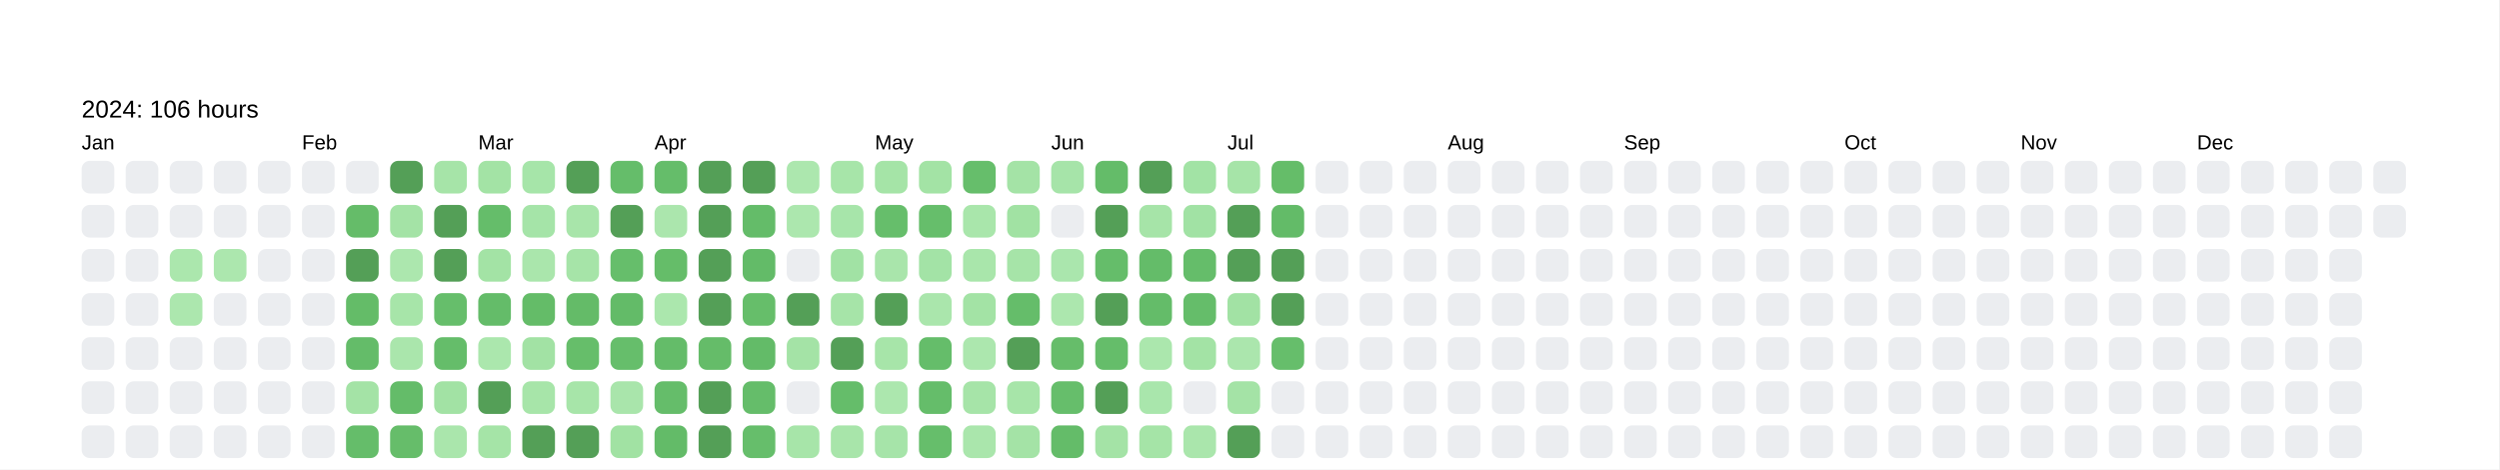
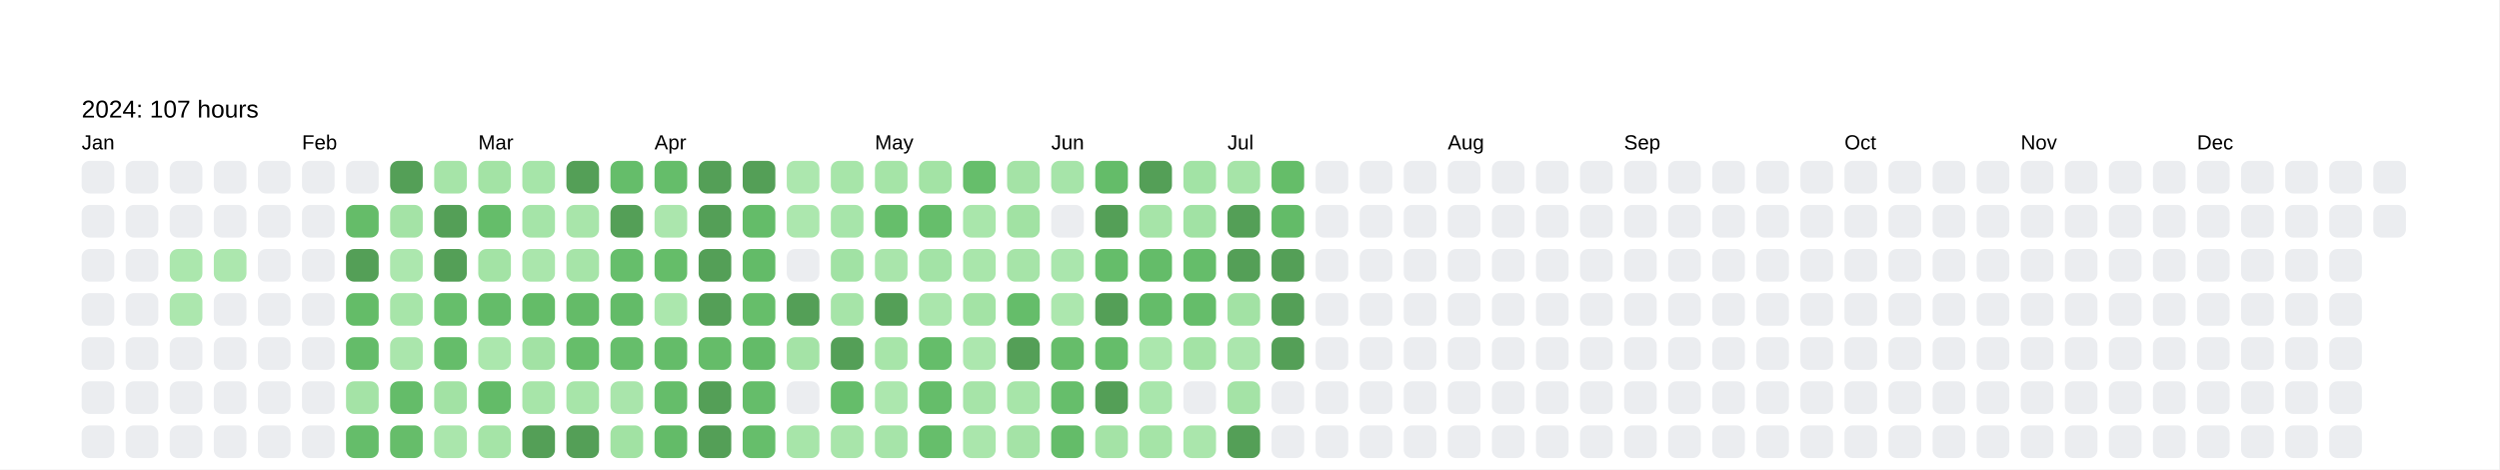
<svg xmlns="http://www.w3.org/2000/svg" baseProfile="full" height="57.5mm" version="1.1" viewBox="0,0,306.2,57.5" width="306.2mm">
  <defs />
  <rect fill="#FFFFFF" height="57.5" width="306.2" x="0" y="0" />
  <text fill="#000000" style="font-size:6px; font-family:Arial; font-weight:bold;" x="10" y="10" />
-   <text fill="#000000" style="font-size:3px; font-family:Arial;" x="10" y="14.4">2024: 106 hours</text>
+   <text fill="#000000" style="font-size:3px; font-family:Arial;" x="10" y="14.4">2024: 107 hours</text>
  <text fill="#000000" style="font-size:2.5px; font-family:Arial" x="10" y="18.3">Jan</text>
  <rect fill="#EBEDF0" height="4" rx="1" ry="1" width="4" x="10" y="19.7" />
  <rect fill="#EBEDF0" height="4" rx="1" ry="1" width="4" x="10" y="25.1" />
  <rect fill="#EBEDF0" height="4" rx="1" ry="1" width="4" x="10" y="30.5" />
  <rect fill="#EBEDF0" height="4" rx="1" ry="1" width="4" x="10" y="35.9" />
  <rect fill="#EBEDF0" height="4" rx="1" ry="1" width="4" x="10" y="41.3" />
  <rect fill="#EBEDF0" height="4" rx="1" ry="1" width="4" x="10" y="46.7" />
  <rect fill="#EBEDF0" height="4" rx="1" ry="1" width="4" x="10" y="52.1" />
  <rect fill="#EBEDF0" height="4" rx="1" ry="1" width="4" x="15.4" y="19.7" />
  <rect fill="#EBEDF0" height="4" rx="1" ry="1" width="4" x="15.4" y="25.1" />
  <rect fill="#EBEDF0" height="4" rx="1" ry="1" width="4" x="15.4" y="30.5" />
  <rect fill="#EBEDF0" height="4" rx="1" ry="1" width="4" x="15.4" y="35.9" />
  <rect fill="#EBEDF0" height="4" rx="1" ry="1" width="4" x="15.4" y="41.3" />
  <rect fill="#EBEDF0" height="4" rx="1" ry="1" width="4" x="15.4" y="46.7" />
  <rect fill="#EBEDF0" height="4" rx="1" ry="1" width="4" x="15.4" y="52.1" />
  <rect fill="#EBEDF0" height="4" rx="1" ry="1" width="4" x="20.8" y="19.7" />
  <rect fill="#EBEDF0" height="4" rx="1" ry="1" width="4" x="20.8" y="25.1" />
  <rect fill="#abe7ad" height="4" rx="1" ry="1" width="4" x="20.8" y="30.5" />
  <rect fill="#ace7ae" height="4" rx="1" ry="1" width="4" x="20.8" y="35.9" />
  <rect fill="#EBEDF0" height="4" rx="1" ry="1" width="4" x="20.8" y="41.3" />
  <rect fill="#EBEDF0" height="4" rx="1" ry="1" width="4" x="20.8" y="46.7" />
  <rect fill="#EBEDF0" height="4" rx="1" ry="1" width="4" x="20.8" y="52.1" />
  <rect fill="#EBEDF0" height="4" rx="1" ry="1" width="4" x="26.2" y="19.7" />
  <rect fill="#EBEDF0" height="4" rx="1" ry="1" width="4" x="26.2" y="25.1" />
  <rect fill="#ace7ae" height="4" rx="1" ry="1" width="4" x="26.2" y="30.5" />
  <rect fill="#EBEDF0" height="4" rx="1" ry="1" width="4" x="26.2" y="35.9" />
  <rect fill="#EBEDF0" height="4" rx="1" ry="1" width="4" x="26.2" y="41.3" />
  <rect fill="#EBEDF0" height="4" rx="1" ry="1" width="4" x="26.2" y="46.7" />
  <rect fill="#EBEDF0" height="4" rx="1" ry="1" width="4" x="26.2" y="52.1" />
  <rect fill="#EBEDF0" height="4" rx="1" ry="1" width="4" x="31.6" y="19.7" />
  <rect fill="#EBEDF0" height="4" rx="1" ry="1" width="4" x="31.6" y="25.1" />
  <rect fill="#EBEDF0" height="4" rx="1" ry="1" width="4" x="31.6" y="30.5" />
  <rect fill="#EBEDF0" height="4" rx="1" ry="1" width="4" x="31.6" y="35.9" />
  <rect fill="#EBEDF0" height="4" rx="1" ry="1" width="4" x="31.6" y="41.3" />
  <rect fill="#EBEDF0" height="4" rx="1" ry="1" width="4" x="31.6" y="46.7" />
  <rect fill="#EBEDF0" height="4" rx="1" ry="1" width="4" x="31.6" y="52.1" />
  <text fill="#000000" style="font-size:2.5px; font-family:Arial" x="37.0" y="18.3">Feb</text>
  <rect fill="#EBEDF0" height="4" rx="1" ry="1" width="4" x="37.0" y="19.7" />
  <rect fill="#EBEDF0" height="4" rx="1" ry="1" width="4" x="37.0" y="25.1" />
  <rect fill="#EBEDF0" height="4" rx="1" ry="1" width="4" x="37.0" y="30.5" />
  <rect fill="#EBEDF0" height="4" rx="1" ry="1" width="4" x="37.0" y="35.9" />
  <rect fill="#EBEDF0" height="4" rx="1" ry="1" width="4" x="37.0" y="41.3" />
  <rect fill="#EBEDF0" height="4" rx="1" ry="1" width="4" x="37.0" y="46.7" />
  <rect fill="#EBEDF0" height="4" rx="1" ry="1" width="4" x="37.0" y="52.1" />
  <rect fill="#EBEDF0" height="4" rx="1" ry="1" width="4" x="42.4" y="19.7" />
  <rect fill="#65bc69" height="4" rx="1" ry="1" width="4" x="42.4" y="25.1" />
  <rect fill="#549F57" height="4" rx="1" ry="1" width="4" x="42.4" y="30.5" />
  <rect fill="#64bc68" height="4" rx="1" ry="1" width="4" x="42.4" y="35.9" />
  <rect fill="#64bc69" height="4" rx="1" ry="1" width="4" x="42.4" y="41.3" />
  <rect fill="#a4e3a6" height="4" rx="1" ry="1" width="4" x="42.4" y="46.7" />
  <rect fill="#65bd6a" height="4" rx="1" ry="1" width="4" x="42.4" y="52.1" />
  <rect fill="#549F57" height="4" rx="1" ry="1" width="4" x="47.8" y="19.7" />
  <rect fill="#a4e3a6" height="4" rx="1" ry="1" width="4" x="47.8" y="25.1" />
  <rect fill="#ace7ae" height="4" rx="1" ry="1" width="4" x="47.8" y="30.5" />
  <rect fill="#a7e5a9" height="4" rx="1" ry="1" width="4" x="47.8" y="35.9" />
  <rect fill="#aae6ac" height="4" rx="1" ry="1" width="4" x="47.8" y="41.3" />
  <rect fill="#64bc69" height="4" rx="1" ry="1" width="4" x="47.8" y="46.7" />
  <rect fill="#66bd6a" height="4" rx="1" ry="1" width="4" x="47.8" y="52.1" />
  <rect fill="#a6e4a8" height="4" rx="1" ry="1" width="4" x="53.2" y="19.7" />
  <rect fill="#549F57" height="4" rx="1" ry="1" width="4" x="53.2" y="25.1" />
  <rect fill="#549F57" height="4" rx="1" ry="1" width="4" x="53.2" y="30.5" />
  <rect fill="#66be6b" height="4" rx="1" ry="1" width="4" x="53.2" y="35.9" />
  <rect fill="#65bd6a" height="4" rx="1" ry="1" width="4" x="53.2" y="41.3" />
  <rect fill="#a2e2a4" height="4" rx="1" ry="1" width="4" x="53.2" y="46.7" />
  <rect fill="#aae6ac" height="4" rx="1" ry="1" width="4" x="53.2" y="52.1" />
  <text fill="#000000" style="font-size:2.5px; font-family:Arial" x="58.6" y="18.3">Mar</text>
  <rect fill="#a3e3a5" height="4" rx="1" ry="1" width="4" x="58.6" y="19.7" />
  <rect fill="#65bd6a" height="4" rx="1" ry="1" width="4" x="58.6" y="25.1" />
  <rect fill="#a3e3a5" height="4" rx="1" ry="1" width="4" x="58.6" y="30.5" />
  <rect fill="#64bc69" height="4" rx="1" ry="1" width="4" x="58.6" y="35.9" />
  <rect fill="#abe7ad" height="4" rx="1" ry="1" width="4" x="58.6" y="41.3" />
-   <rect fill="#549F57" height="4" rx="1" ry="1" width="4" x="58.6" y="46.7" />
+   <rect fill="#63bb68" height="4" rx="1" ry="1" width="4" x="58.6" y="46.7" />
  <rect fill="#a5e4a7" height="4" rx="1" ry="1" width="4" x="58.6" y="52.1" />
  <rect fill="#a6e5a9" height="4" rx="1" ry="1" width="4" x="64" y="19.7" />
  <rect fill="#a5e4a8" height="4" rx="1" ry="1" width="4" x="64" y="25.1" />
  <rect fill="#aae6ac" height="4" rx="1" ry="1" width="4" x="64" y="30.5" />
  <rect fill="#64bc68" height="4" rx="1" ry="1" width="4" x="64" y="35.9" />
  <rect fill="#a2e2a4" height="4" rx="1" ry="1" width="4" x="64" y="41.3" />
  <rect fill="#a7e5a9" height="4" rx="1" ry="1" width="4" x="64" y="46.7" />
  <rect fill="#549F57" height="4" rx="1" ry="1" width="4" x="64" y="52.1" />
  <rect fill="#549F57" height="4" rx="1" ry="1" width="4" x="69.4" y="19.7" />
  <rect fill="#a8e5aa" height="4" rx="1" ry="1" width="4" x="69.4" y="25.1" />
  <rect fill="#a6e4a8" height="4" rx="1" ry="1" width="4" x="69.4" y="30.5" />
  <rect fill="#64bb68" height="4" rx="1" ry="1" width="4" x="69.4" y="35.9" />
  <rect fill="#66be6a" height="4" rx="1" ry="1" width="4" x="69.4" y="41.3" />
  <rect fill="#a7e5a9" height="4" rx="1" ry="1" width="4" x="69.4" y="46.7" />
  <rect fill="#549F57" height="4" rx="1" ry="1" width="4" x="69.4" y="52.1" />
  <rect fill="#65bd6a" height="4" rx="1" ry="1" width="4" x="74.8" y="19.7" />
  <rect fill="#549F57" height="4" rx="1" ry="1" width="4" x="74.8" y="25.1" />
  <rect fill="#66be6b" height="4" rx="1" ry="1" width="4" x="74.8" y="30.5" />
  <rect fill="#63bb68" height="4" rx="1" ry="1" width="4" x="74.8" y="35.9" />
  <rect fill="#66be6b" height="4" rx="1" ry="1" width="4" x="74.8" y="41.3" />
  <rect fill="#a9e5ab" height="4" rx="1" ry="1" width="4" x="74.8" y="46.7" />
  <rect fill="#a1e2a3" height="4" rx="1" ry="1" width="4" x="74.8" y="52.1" />
  <text fill="#000000" style="font-size:2.5px; font-family:Arial" x="80.2" y="18.3">Apr</text>
  <rect fill="#65bd6a" height="4" rx="1" ry="1" width="4" x="80.2" y="19.7" />
  <rect fill="#abe6ad" height="4" rx="1" ry="1" width="4" x="80.2" y="25.1" />
  <rect fill="#65bd69" height="4" rx="1" ry="1" width="4" x="80.2" y="30.5" />
  <rect fill="#abe7ad" height="4" rx="1" ry="1" width="4" x="80.2" y="35.9" />
  <rect fill="#64bc69" height="4" rx="1" ry="1" width="4" x="80.2" y="41.3" />
  <rect fill="#65bd6a" height="4" rx="1" ry="1" width="4" x="80.2" y="46.7" />
  <rect fill="#63bb68" height="4" rx="1" ry="1" width="4" x="80.2" y="52.1" />
  <rect fill="#549F57" height="4" rx="1" ry="1" width="4" x="85.6" y="19.7" />
  <rect fill="#549F57" height="4" rx="1" ry="1" width="4" x="85.6" y="25.1" />
  <rect fill="#549F57" height="4" rx="1" ry="1" width="4" x="85.6" y="30.5" />
  <rect fill="#549F57" height="4" rx="1" ry="1" width="4" x="85.6" y="35.9" />
  <rect fill="#65bc69" height="4" rx="1" ry="1" width="4" x="85.6" y="41.3" />
  <rect fill="#549F57" height="4" rx="1" ry="1" width="4" x="85.6" y="46.7" />
  <rect fill="#549F57" height="4" rx="1" ry="1" width="4" x="85.6" y="52.1" />
  <rect fill="#549F57" height="4" rx="1" ry="1" width="4" x="91" y="19.7" />
  <rect fill="#64bc69" height="4" rx="1" ry="1" width="4" x="91" y="25.1" />
  <rect fill="#63bb68" height="4" rx="1" ry="1" width="4" x="91" y="30.5" />
  <rect fill="#66be6a" height="4" rx="1" ry="1" width="4" x="91" y="35.9" />
  <rect fill="#63bb68" height="4" rx="1" ry="1" width="4" x="91" y="41.3" />
  <rect fill="#65bd6a" height="4" rx="1" ry="1" width="4" x="91" y="46.7" />
  <rect fill="#66be6b" height="4" rx="1" ry="1" width="4" x="91" y="52.1" />
  <rect fill="#ace7ae" height="4" rx="1" ry="1" width="4" x="96.4" y="19.7" />
  <rect fill="#ace7ae" height="4" rx="1" ry="1" width="4" x="96.4" y="25.1" />
  <rect fill="#EBEDF0" height="4" rx="1" ry="1" width="4" x="96.4" y="30.5" />
  <rect fill="#549F57" height="4" rx="1" ry="1" width="4" x="96.4" y="35.9" />
  <rect fill="#a4e3a6" height="4" rx="1" ry="1" width="4" x="96.4" y="41.3" />
  <rect fill="#EBEDF0" height="4" rx="1" ry="1" width="4" x="96.4" y="46.7" />
  <rect fill="#a7e5a9" height="4" rx="1" ry="1" width="4" x="96.4" y="52.1" />
  <rect fill="#a7e5a9" height="4" rx="1" ry="1" width="4" x="101.8" y="19.7" />
  <rect fill="#a7e5aa" height="4" rx="1" ry="1" width="4" x="101.8" y="25.1" />
  <rect fill="#a1e2a4" height="4" rx="1" ry="1" width="4" x="101.8" y="30.5" />
  <rect fill="#a6e4a8" height="4" rx="1" ry="1" width="4" x="101.8" y="35.9" />
  <rect fill="#549F57" height="4" rx="1" ry="1" width="4" x="101.8" y="41.3" />
  <rect fill="#65bd6a" height="4" rx="1" ry="1" width="4" x="101.8" y="46.7" />
  <rect fill="#a8e5aa" height="4" rx="1" ry="1" width="4" x="101.8" y="52.1" />
  <text fill="#000000" style="font-size:2.5px; font-family:Arial" x="107.2" y="18.3">May</text>
  <rect fill="#a5e4a7" height="4" rx="1" ry="1" width="4" x="107.2" y="19.7" />
  <rect fill="#66be6b" height="4" rx="1" ry="1" width="4" x="107.2" y="25.1" />
  <rect fill="#a9e5ab" height="4" rx="1" ry="1" width="4" x="107.2" y="30.5" />
  <rect fill="#549F57" height="4" rx="1" ry="1" width="4" x="107.2" y="35.9" />
  <rect fill="#a7e5a9" height="4" rx="1" ry="1" width="4" x="107.2" y="41.3" />
  <rect fill="#ace7ae" height="4" rx="1" ry="1" width="4" x="107.2" y="46.7" />
  <rect fill="#a6e4a9" height="4" rx="1" ry="1" width="4" x="107.2" y="52.1" />
  <rect fill="#a3e3a5" height="4" rx="1" ry="1" width="4" x="112.6" y="19.7" />
  <rect fill="#66be6b" height="4" rx="1" ry="1" width="4" x="112.6" y="25.1" />
  <rect fill="#a3e3a6" height="4" rx="1" ry="1" width="4" x="112.6" y="30.5" />
  <rect fill="#aae6ac" height="4" rx="1" ry="1" width="4" x="112.6" y="35.9" />
  <rect fill="#65bd6a" height="4" rx="1" ry="1" width="4" x="112.6" y="41.3" />
  <rect fill="#65bd6a" height="4" rx="1" ry="1" width="4" x="112.6" y="46.7" />
  <rect fill="#66be6b" height="4" rx="1" ry="1" width="4" x="112.6" y="52.1" />
  <rect fill="#66be6b" height="4" rx="1" ry="1" width="4" x="118" y="19.7" />
  <rect fill="#a9e6ab" height="4" rx="1" ry="1" width="4" x="118" y="25.1" />
  <rect fill="#a9e6ab" height="4" rx="1" ry="1" width="4" x="118" y="30.5" />
  <rect fill="#a3e3a5" height="4" rx="1" ry="1" width="4" x="118" y="35.9" />
  <rect fill="#ace7ae" height="4" rx="1" ry="1" width="4" x="118" y="41.3" />
  <rect fill="#a6e4a8" height="4" rx="1" ry="1" width="4" x="118" y="46.7" />
  <rect fill="#aae6ac" height="4" rx="1" ry="1" width="4" x="118" y="52.1" />
  <rect fill="#a4e3a6" height="4" rx="1" ry="1" width="4" x="123.4" y="19.7" />
  <rect fill="#a1e2a3" height="4" rx="1" ry="1" width="4" x="123.4" y="25.1" />
  <rect fill="#a6e4a8" height="4" rx="1" ry="1" width="4" x="123.4" y="30.5" />
  <rect fill="#65bd6a" height="4" rx="1" ry="1" width="4" x="123.4" y="35.9" />
  <rect fill="#549F57" height="4" rx="1" ry="1" width="4" x="123.4" y="41.3" />
  <rect fill="#a7e5a9" height="4" rx="1" ry="1" width="4" x="123.4" y="46.7" />
  <rect fill="#a4e3a6" height="4" rx="1" ry="1" width="4" x="123.4" y="52.1" />
  <text fill="#000000" style="font-size:2.5px; font-family:Arial" x="128.8" y="18.3">Jun</text>
  <rect fill="#a6e4a9" height="4" rx="1" ry="1" width="4" x="128.8" y="19.7" />
  <rect fill="#EBEDF0" height="4" rx="1" ry="1" width="4" x="128.8" y="25.1" />
  <rect fill="#aae6ad" height="4" rx="1" ry="1" width="4" x="128.8" y="30.5" />
  <rect fill="#ace7ae" height="4" rx="1" ry="1" width="4" x="128.8" y="35.9" />
  <rect fill="#66bd6a" height="4" rx="1" ry="1" width="4" x="128.8" y="41.3" />
  <rect fill="#66be6b" height="4" rx="1" ry="1" width="4" x="128.8" y="46.7" />
  <rect fill="#64bc69" height="4" rx="1" ry="1" width="4" x="128.8" y="52.1" />
  <rect fill="#64bc69" height="4" rx="1" ry="1" width="4" x="134.2" y="19.7" />
  <rect fill="#549F57" height="4" rx="1" ry="1" width="4" x="134.2" y="25.1" />
  <rect fill="#65bd6a" height="4" rx="1" ry="1" width="4" x="134.2" y="30.5" />
  <rect fill="#549F57" height="4" rx="1" ry="1" width="4" x="134.2" y="35.9" />
  <rect fill="#65bd6a" height="4" rx="1" ry="1" width="4" x="134.2" y="41.3" />
  <rect fill="#549F57" height="4" rx="1" ry="1" width="4" x="134.2" y="46.7" />
  <rect fill="#a4e3a6" height="4" rx="1" ry="1" width="4" x="134.2" y="52.1" />
  <rect fill="#549F57" height="4" rx="1" ry="1" width="4" x="139.6" y="19.7" />
  <rect fill="#a6e4a8" height="4" rx="1" ry="1" width="4" x="139.6" y="25.1" />
  <rect fill="#64bc69" height="4" rx="1" ry="1" width="4" x="139.6" y="30.5" />
  <rect fill="#64bc69" height="4" rx="1" ry="1" width="4" x="139.6" y="35.9" />
  <rect fill="#abe7ad" height="4" rx="1" ry="1" width="4" x="139.6" y="41.3" />
  <rect fill="#a9e6ac" height="4" rx="1" ry="1" width="4" x="139.6" y="46.7" />
  <rect fill="#a5e4a7" height="4" rx="1" ry="1" width="4" x="139.6" y="52.1" />
  <rect fill="#a2e3a5" height="4" rx="1" ry="1" width="4" x="145" y="19.7" />
  <rect fill="#a1e2a4" height="4" rx="1" ry="1" width="4" x="145" y="25.1" />
  <rect fill="#65bd6a" height="4" rx="1" ry="1" width="4" x="145" y="30.5" />
  <rect fill="#65bd6a" height="4" rx="1" ry="1" width="4" x="145" y="35.9" />
  <rect fill="#a3e3a5" height="4" rx="1" ry="1" width="4" x="145" y="41.3" />
  <rect fill="#EBEDF0" height="4" rx="1" ry="1" width="4" x="145" y="46.7" />
  <rect fill="#aae6ac" height="4" rx="1" ry="1" width="4" x="145" y="52.1" />
  <text fill="#000000" style="font-size:2.5px; font-family:Arial" x="150.4" y="18.3">Jul</text>
  <rect fill="#a6e4a8" height="4" rx="1" ry="1" width="4" x="150.4" y="19.7" />
  <rect fill="#549F57" height="4" rx="1" ry="1" width="4" x="150.4" y="25.1" />
  <rect fill="#549F57" height="4" rx="1" ry="1" width="4" x="150.4" y="30.5" />
  <rect fill="#a2e2a4" height="4" rx="1" ry="1" width="4" x="150.4" y="35.9" />
  <rect fill="#abe6ad" height="4" rx="1" ry="1" width="4" x="150.4" y="41.3" />
  <rect fill="#a4e3a6" height="4" rx="1" ry="1" width="4" x="150.4" y="46.7" />
  <rect fill="#549F57" height="4" rx="1" ry="1" width="4" x="150.4" y="52.1" />
  <rect fill="#65bd69" height="4" rx="1" ry="1" width="4" x="155.8" y="19.7" />
  <rect fill="#63bb68" height="4" rx="1" ry="1" width="4" x="155.8" y="25.1" />
  <rect fill="#549F57" height="4" rx="1" ry="1" width="4" x="155.8" y="30.5" />
  <rect fill="#549F57" height="4" rx="1" ry="1" width="4" x="155.8" y="35.9" />
-   <rect fill="#66be6b" height="4" rx="1" ry="1" width="4" x="155.8" y="41.3" />
+   <rect fill="#549F57" height="4" rx="1" ry="1" width="4" x="155.8" y="41.3" />
  <rect fill="#EBEDF0" height="4" rx="1" ry="1" width="4" x="155.8" y="46.7" />
  <rect fill="#EBEDF0" height="4" rx="1" ry="1" width="4" x="155.8" y="52.1" />
  <rect fill="#EBEDF0" height="4" rx="1" ry="1" width="4" x="161.2" y="19.7" />
  <rect fill="#EBEDF0" height="4" rx="1" ry="1" width="4" x="161.2" y="25.1" />
  <rect fill="#EBEDF0" height="4" rx="1" ry="1" width="4" x="161.2" y="30.5" />
  <rect fill="#EBEDF0" height="4" rx="1" ry="1" width="4" x="161.2" y="35.9" />
  <rect fill="#EBEDF0" height="4" rx="1" ry="1" width="4" x="161.2" y="41.3" />
  <rect fill="#EBEDF0" height="4" rx="1" ry="1" width="4" x="161.2" y="46.7" />
  <rect fill="#EBEDF0" height="4" rx="1" ry="1" width="4" x="161.2" y="52.1" />
  <rect fill="#EBEDF0" height="4" rx="1" ry="1" width="4" x="166.6" y="19.7" />
  <rect fill="#EBEDF0" height="4" rx="1" ry="1" width="4" x="166.6" y="25.1" />
  <rect fill="#EBEDF0" height="4" rx="1" ry="1" width="4" x="166.6" y="30.5" />
  <rect fill="#EBEDF0" height="4" rx="1" ry="1" width="4" x="166.6" y="35.9" />
  <rect fill="#EBEDF0" height="4" rx="1" ry="1" width="4" x="166.6" y="41.3" />
  <rect fill="#EBEDF0" height="4" rx="1" ry="1" width="4" x="166.6" y="46.7" />
  <rect fill="#EBEDF0" height="4" rx="1" ry="1" width="4" x="166.6" y="52.1" />
  <rect fill="#EBEDF0" height="4" rx="1" ry="1" width="4" x="172" y="19.7" />
  <rect fill="#EBEDF0" height="4" rx="1" ry="1" width="4" x="172" y="25.1" />
  <rect fill="#EBEDF0" height="4" rx="1" ry="1" width="4" x="172" y="30.5" />
  <rect fill="#EBEDF0" height="4" rx="1" ry="1" width="4" x="172" y="35.9" />
  <rect fill="#EBEDF0" height="4" rx="1" ry="1" width="4" x="172" y="41.3" />
  <rect fill="#EBEDF0" height="4" rx="1" ry="1" width="4" x="172" y="46.7" />
  <rect fill="#EBEDF0" height="4" rx="1" ry="1" width="4" x="172" y="52.1" />
  <text fill="#000000" style="font-size:2.5px; font-family:Arial" x="177.4" y="18.3">Aug</text>
  <rect fill="#EBEDF0" height="4" rx="1" ry="1" width="4" x="177.4" y="19.7" />
  <rect fill="#EBEDF0" height="4" rx="1" ry="1" width="4" x="177.4" y="25.1" />
  <rect fill="#EBEDF0" height="4" rx="1" ry="1" width="4" x="177.4" y="30.5" />
  <rect fill="#EBEDF0" height="4" rx="1" ry="1" width="4" x="177.4" y="35.9" />
  <rect fill="#EBEDF0" height="4" rx="1" ry="1" width="4" x="177.4" y="41.3" />
  <rect fill="#EBEDF0" height="4" rx="1" ry="1" width="4" x="177.4" y="46.7" />
  <rect fill="#EBEDF0" height="4" rx="1" ry="1" width="4" x="177.4" y="52.1" />
  <rect fill="#EBEDF0" height="4" rx="1" ry="1" width="4" x="182.8" y="19.7" />
  <rect fill="#EBEDF0" height="4" rx="1" ry="1" width="4" x="182.8" y="25.1" />
  <rect fill="#EBEDF0" height="4" rx="1" ry="1" width="4" x="182.8" y="30.5" />
  <rect fill="#EBEDF0" height="4" rx="1" ry="1" width="4" x="182.8" y="35.9" />
  <rect fill="#EBEDF0" height="4" rx="1" ry="1" width="4" x="182.8" y="41.3" />
  <rect fill="#EBEDF0" height="4" rx="1" ry="1" width="4" x="182.8" y="46.7" />
  <rect fill="#EBEDF0" height="4" rx="1" ry="1" width="4" x="182.8" y="52.1" />
  <rect fill="#EBEDF0" height="4" rx="1" ry="1" width="4" x="188.2" y="19.7" />
  <rect fill="#EBEDF0" height="4" rx="1" ry="1" width="4" x="188.2" y="25.1" />
  <rect fill="#EBEDF0" height="4" rx="1" ry="1" width="4" x="188.2" y="30.5" />
  <rect fill="#EBEDF0" height="4" rx="1" ry="1" width="4" x="188.2" y="35.9" />
  <rect fill="#EBEDF0" height="4" rx="1" ry="1" width="4" x="188.2" y="41.3" />
  <rect fill="#EBEDF0" height="4" rx="1" ry="1" width="4" x="188.2" y="46.7" />
  <rect fill="#EBEDF0" height="4" rx="1" ry="1" width="4" x="188.2" y="52.1" />
  <rect fill="#EBEDF0" height="4" rx="1" ry="1" width="4" x="193.6" y="19.7" />
  <rect fill="#EBEDF0" height="4" rx="1" ry="1" width="4" x="193.6" y="25.1" />
  <rect fill="#EBEDF0" height="4" rx="1" ry="1" width="4" x="193.6" y="30.5" />
  <rect fill="#EBEDF0" height="4" rx="1" ry="1" width="4" x="193.6" y="35.9" />
  <rect fill="#EBEDF0" height="4" rx="1" ry="1" width="4" x="193.6" y="41.3" />
  <rect fill="#EBEDF0" height="4" rx="1" ry="1" width="4" x="193.6" y="46.7" />
  <rect fill="#EBEDF0" height="4" rx="1" ry="1" width="4" x="193.6" y="52.1" />
  <text fill="#000000" style="font-size:2.5px; font-family:Arial" x="199" y="18.3">Sep</text>
  <rect fill="#EBEDF0" height="4" rx="1" ry="1" width="4" x="199" y="19.7" />
  <rect fill="#EBEDF0" height="4" rx="1" ry="1" width="4" x="199" y="25.1" />
  <rect fill="#EBEDF0" height="4" rx="1" ry="1" width="4" x="199" y="30.5" />
  <rect fill="#EBEDF0" height="4" rx="1" ry="1" width="4" x="199" y="35.9" />
  <rect fill="#EBEDF0" height="4" rx="1" ry="1" width="4" x="199" y="41.3" />
  <rect fill="#EBEDF0" height="4" rx="1" ry="1" width="4" x="199" y="46.7" />
  <rect fill="#EBEDF0" height="4" rx="1" ry="1" width="4" x="199" y="52.1" />
  <rect fill="#EBEDF0" height="4" rx="1" ry="1" width="4" x="204.4" y="19.7" />
  <rect fill="#EBEDF0" height="4" rx="1" ry="1" width="4" x="204.4" y="25.1" />
  <rect fill="#EBEDF0" height="4" rx="1" ry="1" width="4" x="204.4" y="30.5" />
  <rect fill="#EBEDF0" height="4" rx="1" ry="1" width="4" x="204.4" y="35.9" />
  <rect fill="#EBEDF0" height="4" rx="1" ry="1" width="4" x="204.4" y="41.3" />
  <rect fill="#EBEDF0" height="4" rx="1" ry="1" width="4" x="204.4" y="46.7" />
  <rect fill="#EBEDF0" height="4" rx="1" ry="1" width="4" x="204.4" y="52.1" />
  <rect fill="#EBEDF0" height="4" rx="1" ry="1" width="4" x="209.8" y="19.7" />
  <rect fill="#EBEDF0" height="4" rx="1" ry="1" width="4" x="209.8" y="25.1" />
  <rect fill="#EBEDF0" height="4" rx="1" ry="1" width="4" x="209.8" y="30.5" />
  <rect fill="#EBEDF0" height="4" rx="1" ry="1" width="4" x="209.8" y="35.9" />
  <rect fill="#EBEDF0" height="4" rx="1" ry="1" width="4" x="209.8" y="41.3" />
  <rect fill="#EBEDF0" height="4" rx="1" ry="1" width="4" x="209.8" y="46.7" />
  <rect fill="#EBEDF0" height="4" rx="1" ry="1" width="4" x="209.8" y="52.1" />
  <rect fill="#EBEDF0" height="4" rx="1" ry="1" width="4" x="215.2" y="19.7" />
  <rect fill="#EBEDF0" height="4" rx="1" ry="1" width="4" x="215.2" y="25.1" />
  <rect fill="#EBEDF0" height="4" rx="1" ry="1" width="4" x="215.2" y="30.5" />
  <rect fill="#EBEDF0" height="4" rx="1" ry="1" width="4" x="215.2" y="35.9" />
  <rect fill="#EBEDF0" height="4" rx="1" ry="1" width="4" x="215.2" y="41.3" />
  <rect fill="#EBEDF0" height="4" rx="1" ry="1" width="4" x="215.2" y="46.7" />
  <rect fill="#EBEDF0" height="4" rx="1" ry="1" width="4" x="215.2" y="52.1" />
  <rect fill="#EBEDF0" height="4" rx="1" ry="1" width="4" x="220.6" y="19.7" />
  <rect fill="#EBEDF0" height="4" rx="1" ry="1" width="4" x="220.6" y="25.1" />
  <rect fill="#EBEDF0" height="4" rx="1" ry="1" width="4" x="220.6" y="30.5" />
  <rect fill="#EBEDF0" height="4" rx="1" ry="1" width="4" x="220.6" y="35.9" />
  <rect fill="#EBEDF0" height="4" rx="1" ry="1" width="4" x="220.6" y="41.3" />
  <rect fill="#EBEDF0" height="4" rx="1" ry="1" width="4" x="220.6" y="46.7" />
  <rect fill="#EBEDF0" height="4" rx="1" ry="1" width="4" x="220.6" y="52.1" />
  <text fill="#000000" style="font-size:2.5px; font-family:Arial" x="226" y="18.3">Oct</text>
  <rect fill="#EBEDF0" height="4" rx="1" ry="1" width="4" x="226" y="19.7" />
  <rect fill="#EBEDF0" height="4" rx="1" ry="1" width="4" x="226" y="25.1" />
  <rect fill="#EBEDF0" height="4" rx="1" ry="1" width="4" x="226" y="30.5" />
  <rect fill="#EBEDF0" height="4" rx="1" ry="1" width="4" x="226" y="35.9" />
  <rect fill="#EBEDF0" height="4" rx="1" ry="1" width="4" x="226" y="41.3" />
  <rect fill="#EBEDF0" height="4" rx="1" ry="1" width="4" x="226" y="46.7" />
  <rect fill="#EBEDF0" height="4" rx="1" ry="1" width="4" x="226" y="52.1" />
  <rect fill="#EBEDF0" height="4" rx="1" ry="1" width="4" x="231.4" y="19.7" />
  <rect fill="#EBEDF0" height="4" rx="1" ry="1" width="4" x="231.4" y="25.1" />
  <rect fill="#EBEDF0" height="4" rx="1" ry="1" width="4" x="231.4" y="30.5" />
  <rect fill="#EBEDF0" height="4" rx="1" ry="1" width="4" x="231.4" y="35.9" />
  <rect fill="#EBEDF0" height="4" rx="1" ry="1" width="4" x="231.4" y="41.3" />
  <rect fill="#EBEDF0" height="4" rx="1" ry="1" width="4" x="231.4" y="46.7" />
  <rect fill="#EBEDF0" height="4" rx="1" ry="1" width="4" x="231.4" y="52.1" />
  <rect fill="#EBEDF0" height="4" rx="1" ry="1" width="4" x="236.8" y="19.7" />
  <rect fill="#EBEDF0" height="4" rx="1" ry="1" width="4" x="236.8" y="25.1" />
  <rect fill="#EBEDF0" height="4" rx="1" ry="1" width="4" x="236.8" y="30.5" />
  <rect fill="#EBEDF0" height="4" rx="1" ry="1" width="4" x="236.8" y="35.9" />
  <rect fill="#EBEDF0" height="4" rx="1" ry="1" width="4" x="236.8" y="41.3" />
  <rect fill="#EBEDF0" height="4" rx="1" ry="1" width="4" x="236.8" y="46.7" />
  <rect fill="#EBEDF0" height="4" rx="1" ry="1" width="4" x="236.8" y="52.1" />
  <rect fill="#EBEDF0" height="4" rx="1" ry="1" width="4" x="242.2" y="19.7" />
  <rect fill="#EBEDF0" height="4" rx="1" ry="1" width="4" x="242.2" y="25.1" />
  <rect fill="#EBEDF0" height="4" rx="1" ry="1" width="4" x="242.2" y="30.5" />
  <rect fill="#EBEDF0" height="4" rx="1" ry="1" width="4" x="242.2" y="35.9" />
  <rect fill="#EBEDF0" height="4" rx="1" ry="1" width="4" x="242.2" y="41.3" />
  <rect fill="#EBEDF0" height="4" rx="1" ry="1" width="4" x="242.2" y="46.7" />
  <rect fill="#EBEDF0" height="4" rx="1" ry="1" width="4" x="242.2" y="52.1" />
  <text fill="#000000" style="font-size:2.5px; font-family:Arial" x="247.6" y="18.3">Nov</text>
  <rect fill="#EBEDF0" height="4" rx="1" ry="1" width="4" x="247.6" y="19.7" />
  <rect fill="#EBEDF0" height="4" rx="1" ry="1" width="4" x="247.6" y="25.1" />
  <rect fill="#EBEDF0" height="4" rx="1" ry="1" width="4" x="247.6" y="30.5" />
  <rect fill="#EBEDF0" height="4" rx="1" ry="1" width="4" x="247.6" y="35.9" />
  <rect fill="#EBEDF0" height="4" rx="1" ry="1" width="4" x="247.6" y="41.3" />
  <rect fill="#EBEDF0" height="4" rx="1" ry="1" width="4" x="247.6" y="46.7" />
  <rect fill="#EBEDF0" height="4" rx="1" ry="1" width="4" x="247.6" y="52.1" />
  <rect fill="#EBEDF0" height="4" rx="1" ry="1" width="4" x="253" y="19.7" />
  <rect fill="#EBEDF0" height="4" rx="1" ry="1" width="4" x="253" y="25.1" />
  <rect fill="#EBEDF0" height="4" rx="1" ry="1" width="4" x="253" y="30.5" />
  <rect fill="#EBEDF0" height="4" rx="1" ry="1" width="4" x="253" y="35.9" />
  <rect fill="#EBEDF0" height="4" rx="1" ry="1" width="4" x="253" y="41.3" />
  <rect fill="#EBEDF0" height="4" rx="1" ry="1" width="4" x="253" y="46.7" />
  <rect fill="#EBEDF0" height="4" rx="1" ry="1" width="4" x="253" y="52.1" />
  <rect fill="#EBEDF0" height="4" rx="1" ry="1" width="4" x="258.4" y="19.7" />
  <rect fill="#EBEDF0" height="4" rx="1" ry="1" width="4" x="258.4" y="25.1" />
  <rect fill="#EBEDF0" height="4" rx="1" ry="1" width="4" x="258.4" y="30.5" />
  <rect fill="#EBEDF0" height="4" rx="1" ry="1" width="4" x="258.4" y="35.9" />
  <rect fill="#EBEDF0" height="4" rx="1" ry="1" width="4" x="258.4" y="41.3" />
  <rect fill="#EBEDF0" height="4" rx="1" ry="1" width="4" x="258.4" y="46.7" />
  <rect fill="#EBEDF0" height="4" rx="1" ry="1" width="4" x="258.4" y="52.1" />
  <rect fill="#EBEDF0" height="4" rx="1" ry="1" width="4" x="263.8" y="19.7" />
  <rect fill="#EBEDF0" height="4" rx="1" ry="1" width="4" x="263.8" y="25.1" />
  <rect fill="#EBEDF0" height="4" rx="1" ry="1" width="4" x="263.8" y="30.5" />
  <rect fill="#EBEDF0" height="4" rx="1" ry="1" width="4" x="263.8" y="35.9" />
  <rect fill="#EBEDF0" height="4" rx="1" ry="1" width="4" x="263.8" y="41.3" />
  <rect fill="#EBEDF0" height="4" rx="1" ry="1" width="4" x="263.8" y="46.7" />
  <rect fill="#EBEDF0" height="4" rx="1" ry="1" width="4" x="263.8" y="52.1" />
  <text fill="#000000" style="font-size:2.5px; font-family:Arial" x="269.2" y="18.3">Dec</text>
  <rect fill="#EBEDF0" height="4" rx="1" ry="1" width="4" x="269.2" y="19.7" />
  <rect fill="#EBEDF0" height="4" rx="1" ry="1" width="4" x="269.2" y="25.1" />
  <rect fill="#EBEDF0" height="4" rx="1" ry="1" width="4" x="269.2" y="30.5" />
  <rect fill="#EBEDF0" height="4" rx="1" ry="1" width="4" x="269.2" y="35.9" />
  <rect fill="#EBEDF0" height="4" rx="1" ry="1" width="4" x="269.2" y="41.3" />
  <rect fill="#EBEDF0" height="4" rx="1" ry="1" width="4" x="269.2" y="46.7" />
  <rect fill="#EBEDF0" height="4" rx="1" ry="1" width="4" x="269.2" y="52.1" />
  <rect fill="#EBEDF0" height="4" rx="1" ry="1" width="4" x="274.6" y="19.7" />
  <rect fill="#EBEDF0" height="4" rx="1" ry="1" width="4" x="274.6" y="25.1" />
  <rect fill="#EBEDF0" height="4" rx="1" ry="1" width="4" x="274.6" y="30.5" />
  <rect fill="#EBEDF0" height="4" rx="1" ry="1" width="4" x="274.6" y="35.9" />
  <rect fill="#EBEDF0" height="4" rx="1" ry="1" width="4" x="274.6" y="41.3" />
  <rect fill="#EBEDF0" height="4" rx="1" ry="1" width="4" x="274.6" y="46.7" />
  <rect fill="#EBEDF0" height="4" rx="1" ry="1" width="4" x="274.6" y="52.1" />
  <rect fill="#EBEDF0" height="4" rx="1" ry="1" width="4" x="280" y="19.7" />
  <rect fill="#EBEDF0" height="4" rx="1" ry="1" width="4" x="280" y="25.1" />
  <rect fill="#EBEDF0" height="4" rx="1" ry="1" width="4" x="280" y="30.5" />
  <rect fill="#EBEDF0" height="4" rx="1" ry="1" width="4" x="280" y="35.9" />
  <rect fill="#EBEDF0" height="4" rx="1" ry="1" width="4" x="280" y="41.3" />
  <rect fill="#EBEDF0" height="4" rx="1" ry="1" width="4" x="280" y="46.7" />
  <rect fill="#EBEDF0" height="4" rx="1" ry="1" width="4" x="280" y="52.1" />
  <rect fill="#EBEDF0" height="4" rx="1" ry="1" width="4" x="285.4" y="19.7" />
  <rect fill="#EBEDF0" height="4" rx="1" ry="1" width="4" x="285.4" y="25.1" />
  <rect fill="#EBEDF0" height="4" rx="1" ry="1" width="4" x="285.4" y="30.5" />
  <rect fill="#EBEDF0" height="4" rx="1" ry="1" width="4" x="285.4" y="35.9" />
  <rect fill="#EBEDF0" height="4" rx="1" ry="1" width="4" x="285.4" y="41.3" />
  <rect fill="#EBEDF0" height="4" rx="1" ry="1" width="4" x="285.4" y="46.7" />
  <rect fill="#EBEDF0" height="4" rx="1" ry="1" width="4" x="285.4" y="52.1" />
  <rect fill="#EBEDF0" height="4" rx="1" ry="1" width="4" x="290.8" y="19.7" />
  <rect fill="#EBEDF0" height="4" rx="1" ry="1" width="4" x="290.8" y="25.1" />
</svg>
